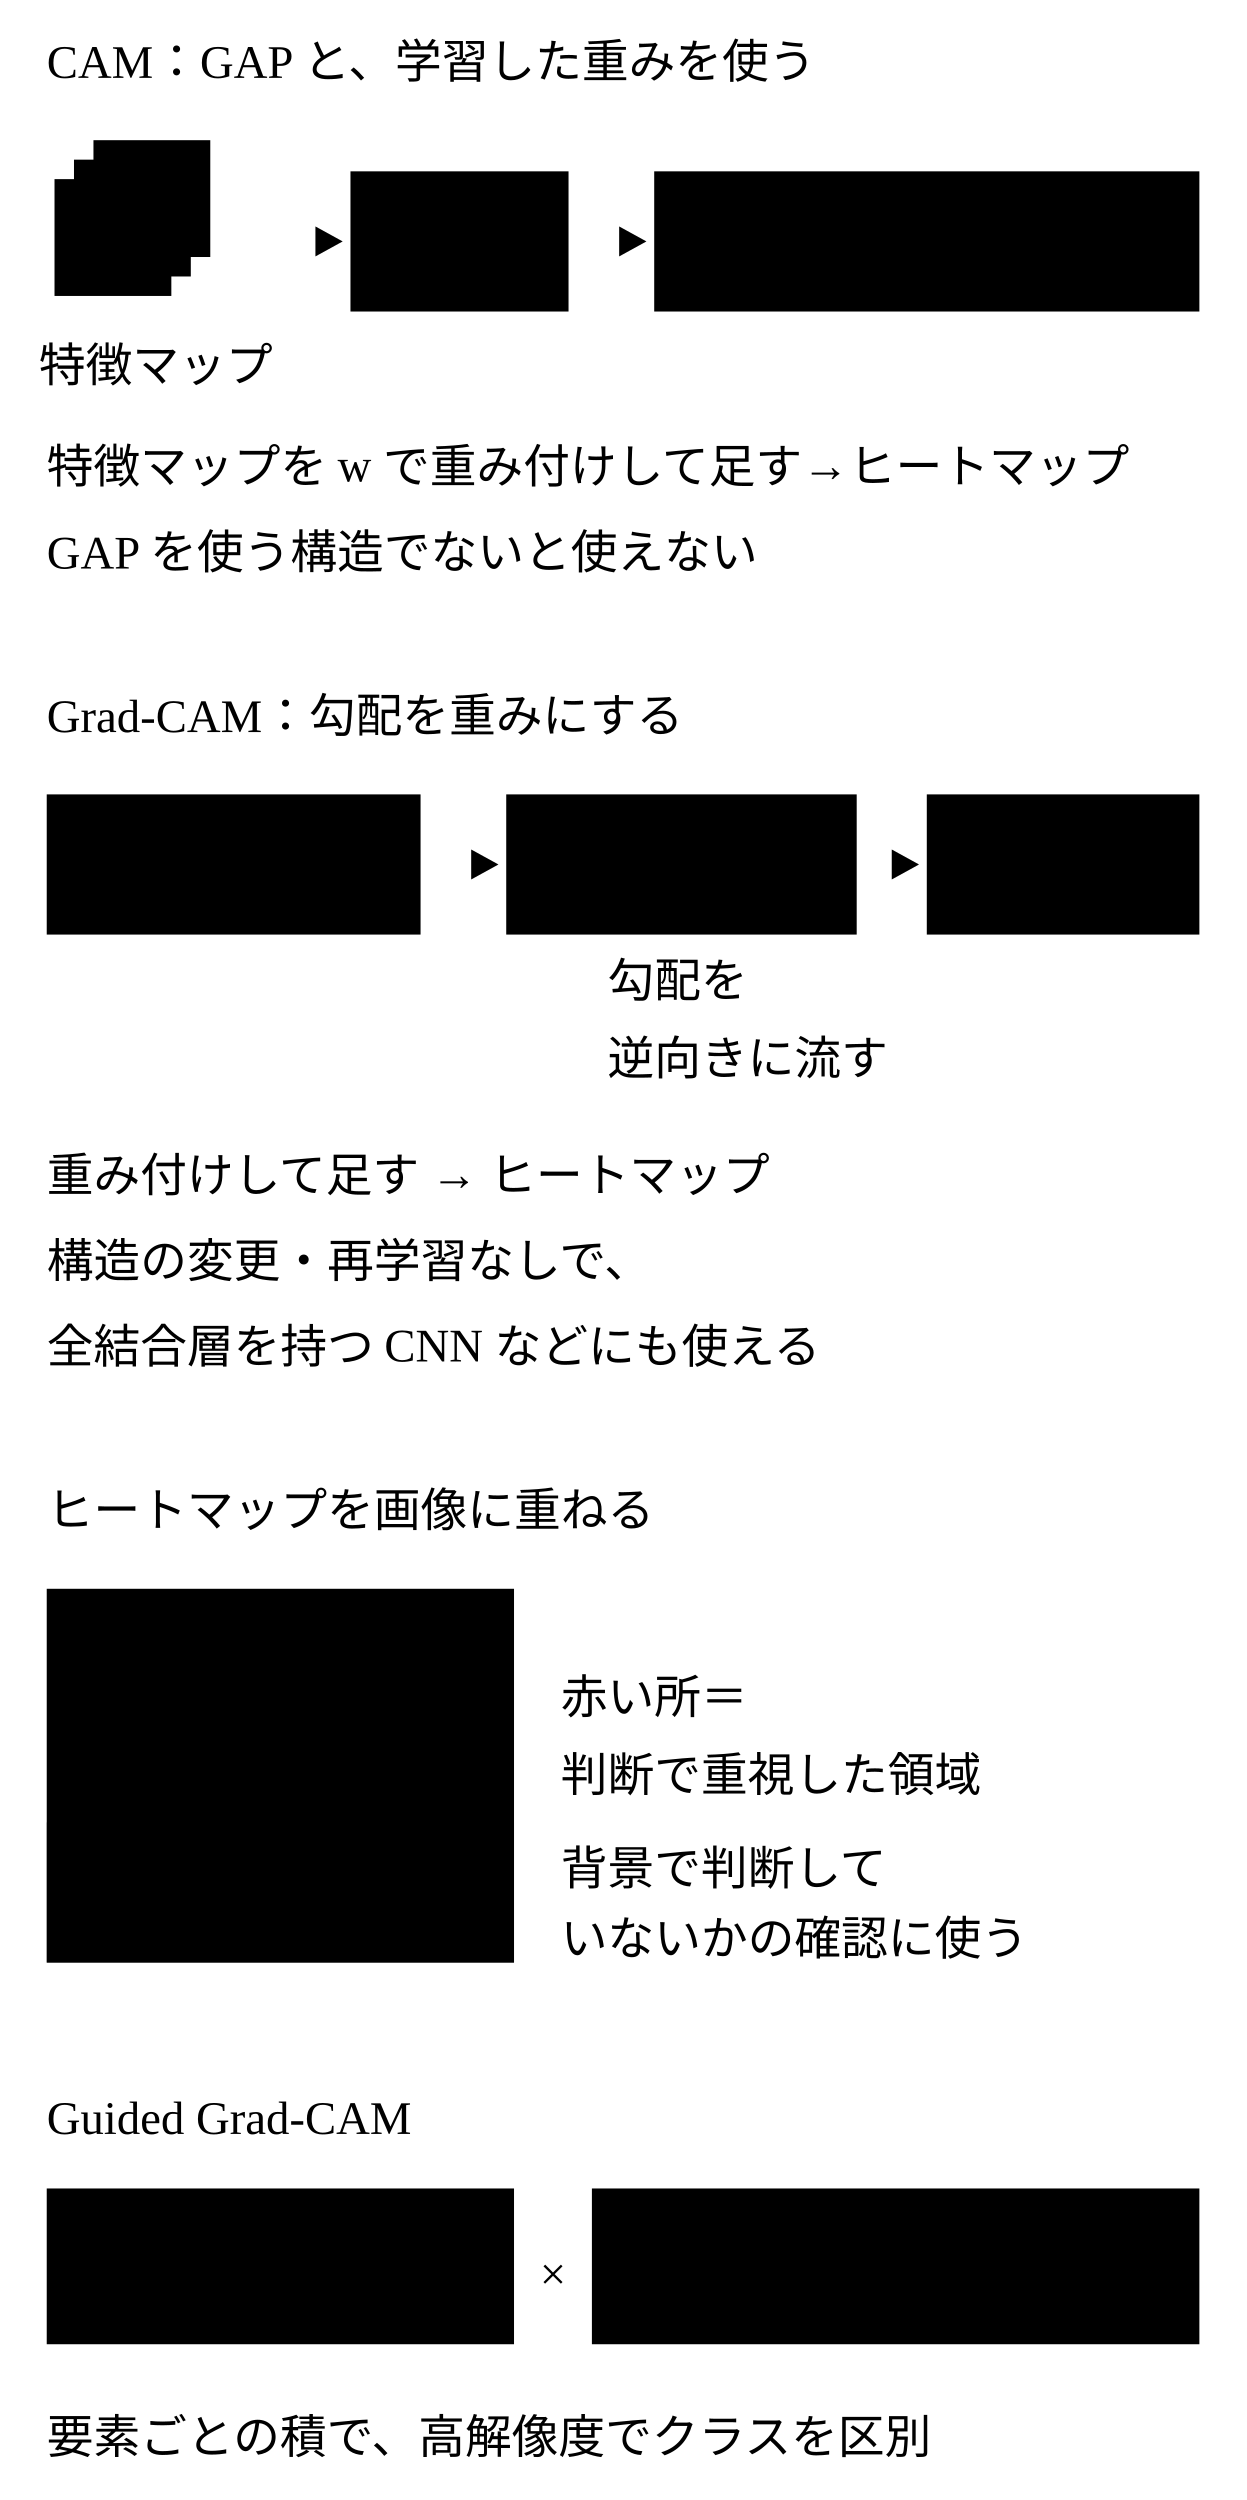
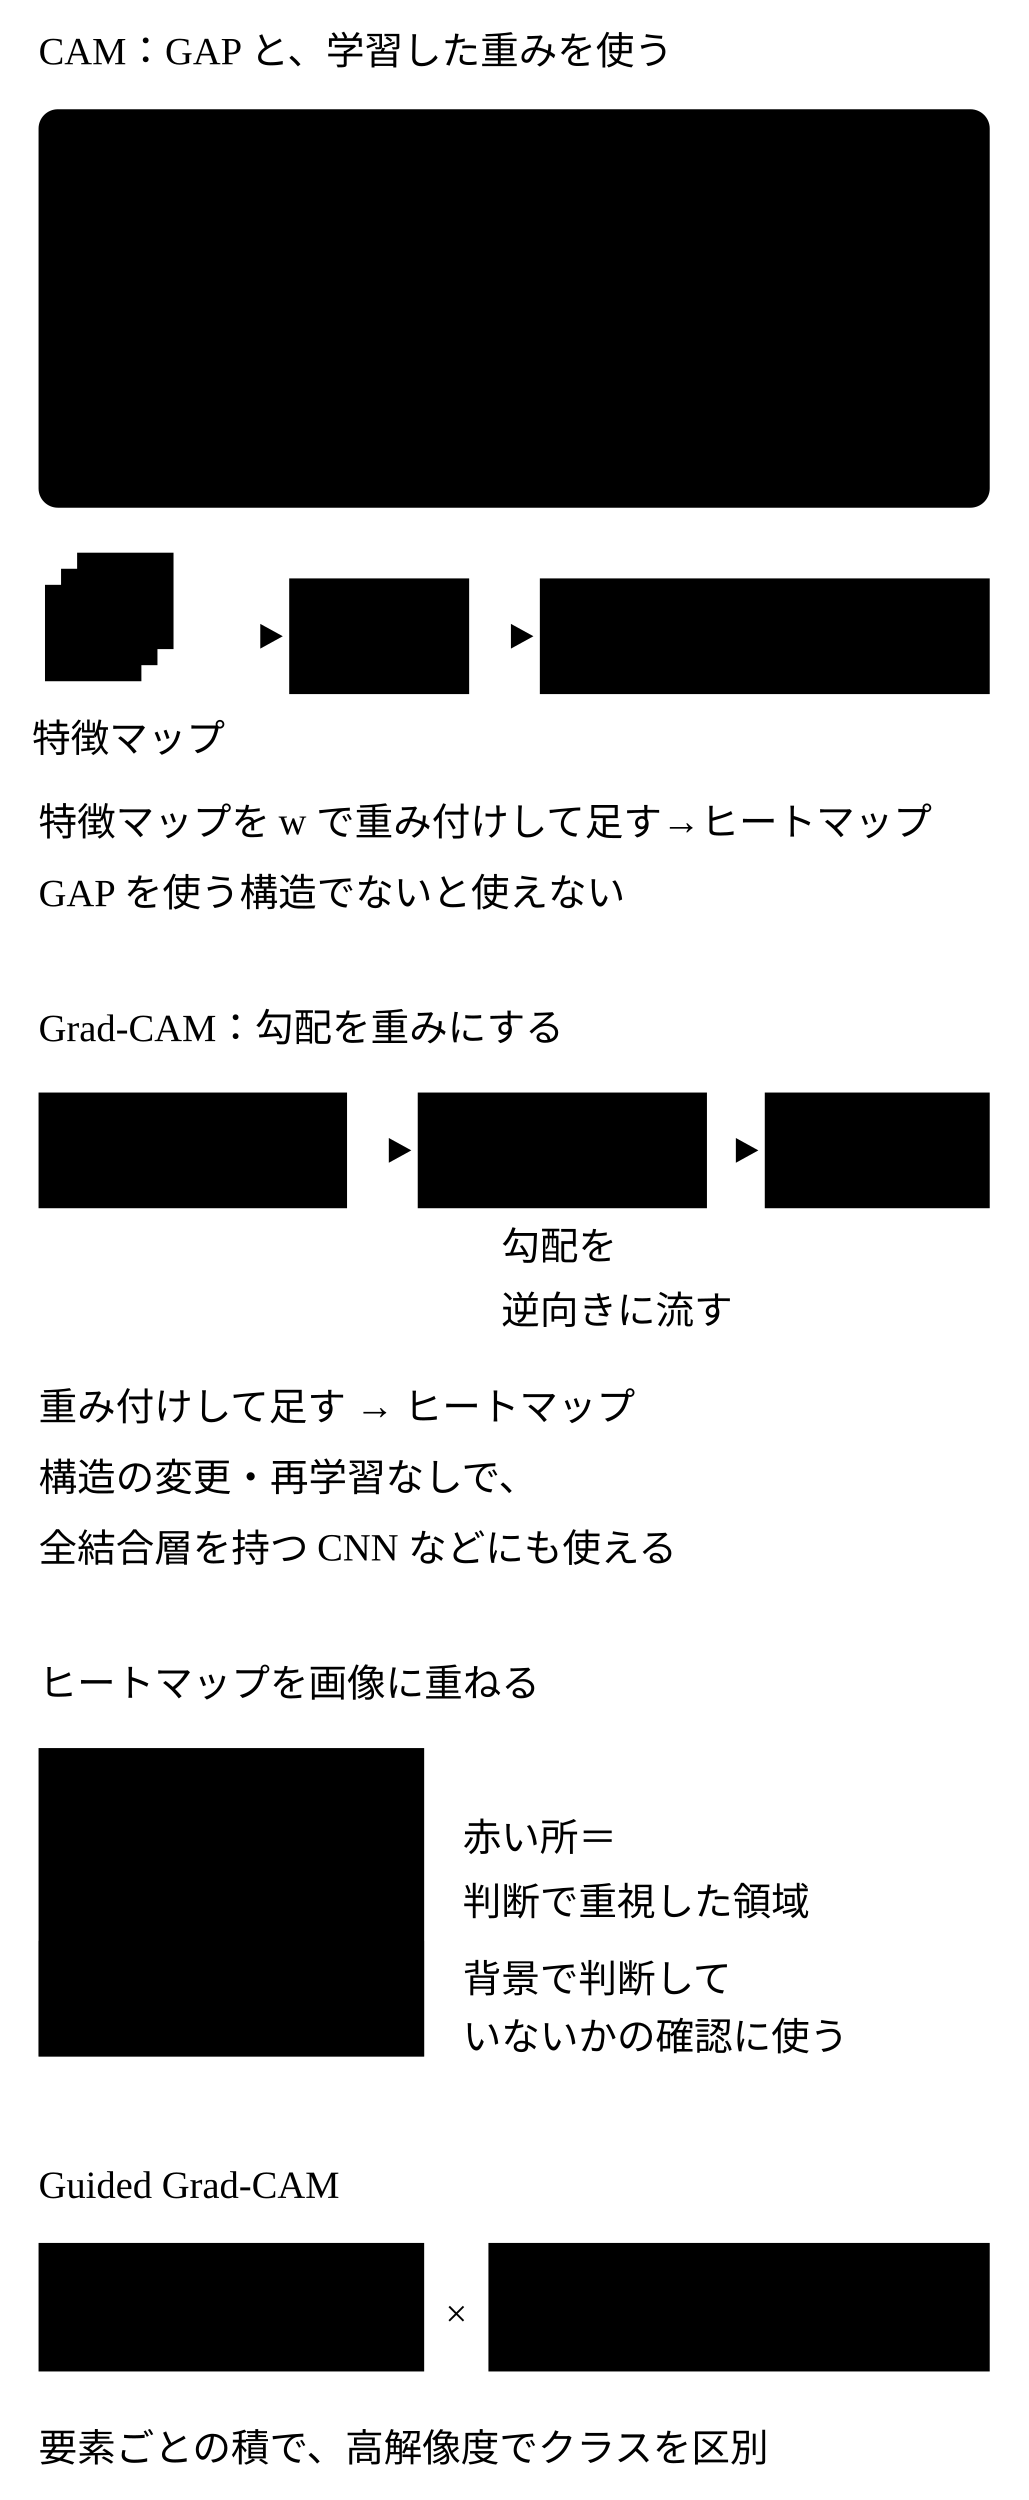
- <svg xmlns="http://www.w3.org/2000/svg" viewBox="0 0 320 642" role="img" aria-labelledby="fig-g-cam-gradcam-t fig-g-cam-gradcam-d">
+ <svg xmlns="http://www.w3.org/2000/svg" viewBox="0 0 320 778" role="img" aria-labelledby="fig-g-cam-gradcam-t fig-g-cam-gradcam-d">
  <text x="12" y="20" class="tb">CAM：GAP と、学習した重みを使う</text>
-   <rect x="24" y="36" width="30" height="30" class="fs sa" stroke-width="1.5" />
-   <rect x="19" y="41" width="30" height="30" class="fs sa" stroke-width="1.5" />
-   <rect x="14" y="46" width="30" height="30" class="fas sa" stroke-width="1.5" />
-   <text x="40" y="98" class="tm" text-anchor="middle">特徴マップ</text>
-   <line x1="68" y1="62" x2="88" y2="62" class="l w2" />
-   <polyline points="81,65.85 88,62 81,58.15" class="l w2" />
-   <rect x="90" y="44" width="56" height="36" class="fs sb" stroke-width="1.5" />
-   <text x="118" y="66.5" class="tb" text-anchor="middle">GAP</text>
-   <line x1="146" y1="62" x2="166" y2="62" class="l w2" />
-   <polyline points="159,65.85 166,62 159,58.15" class="l w2" />
-   <rect x="168" y="44" width="140" height="36" class="fas sa" stroke-width="1.5" />
-   <text x="238" y="57.5" text-anchor="middle">クラスごとの重み w</text>
-   <text x="238" y="75.5" text-anchor="middle">（学習した重み）</text>
-   <text x="12" y="124">特徴マップを w で重み付けして足す→ヒートマップ</text>
-   <text x="12" y="146" class="tb tng">GAP を使う構造でないと使えない</text>
-   <line x1="12" y1="164" x2="308" y2="164" class="l sb w1" />
-   <text x="12" y="188" class="tb">Grad-CAM：勾配を重みにする</text>
-   <rect x="12" y="204" width="96" height="36" class="fs sb" stroke-width="1.5" />
-   <text x="60" y="217.5" text-anchor="middle">対象クラスの</text>
-   <text x="60" y="235.5" text-anchor="middle">予測値</text>
-   <line x1="108" y1="222" x2="128" y2="222" class="l sng w2" />
-   <polyline points="121,225.85 128,222 121,218.15" class="l sng w2" />
-   <rect x="130" y="204" width="90" height="36" class="fas sa" stroke-width="1.5" />
-   <text x="175" y="217.5" text-anchor="middle">最後の</text>
-   <text x="175" y="235.5" text-anchor="middle">畳み込み層</text>
-   <text x="156" y="256" class="tb tng">勾配を</text>
-   <text x="156" y="276" class="tb tng">逆向きに流す</text>
-   <line x1="220" y1="222" x2="236" y2="222" class="l w2" />
-   <polyline points="229,225.85 236,222 229,218.15" class="l w2" />
-   <rect x="238" y="204" width="70" height="36" class="fok sok" stroke-width="1.5" />
-   <text x="273" y="217.5" text-anchor="middle">勾配で</text>
-   <text x="273" y="235.5" text-anchor="middle">重み付け</text>
-   <text x="12" y="306">重み付けして足す → ヒートマップ</text>
-   <text x="12" y="328" class="tb tok">構造の変更・再学習なしで、</text>
-   <text x="12" y="350" class="tb tok">全結合層を持つ CNN などにも使える</text>
-   <line x1="12" y1="368" x2="308" y2="368" class="l sb w1" />
-   <text x="12" y="392" class="tb">ヒートマップを画像に重ねる</text>
-   <rect x="12" y="408" width="120" height="96" class="fs sb" stroke-width="1.5" />
-   <rect x="12" y="468" width="120" height="36" class="fm sb" stroke-width="1" fill-opacity="0.4" />
-   <rect x="24" y="448" width="28" height="20" class="fs sm" stroke-width="1.5" />
-   <circle cx="98" cy="452" r="12" class="fs sm" />
-   <circle cx="98" cy="452" r="24" class="fng sng" />
-   <circle cx="98" cy="452" r="12" class="fng sng" />
-   <text x="144" y="440" class="tb tng">赤い所＝</text>
-   <text x="144" y="460">判断で重視した領域</text>
-   <text x="144" y="484" class="tm">背景で判断して</text>
-   <text x="144" y="502" class="tm">いないかの確認に使う</text>
-   <line x1="12" y1="524" x2="308" y2="524" class="l sb w1" />
-   <text x="12" y="548" class="tb">Guided Grad-CAM</text>
-   <rect x="12" y="562" width="120" height="40" class="fas sa" stroke-width="1.5" />
-   <text x="72" y="577.5" text-anchor="middle">Grad-CAM</text>
-   <text x="72" y="595.5" text-anchor="middle">粗い・クラスを区別</text>
-   <text x="142" y="588" class="tb" text-anchor="middle">×</text>
-   <rect x="152" y="562" width="156" height="40" class="fs sb" stroke-width="1.5" />
-   <text x="230" y="577.5" text-anchor="middle">Guided Backprop</text>
-   <text x="230" y="595.5" text-anchor="middle">細かい・クラスは区別せず</text>
-   <text x="12" y="630" class="tb">要素ごとの積で、高解像度でクラスを区別</text>
+   <rect x="12" y="34" width="296" height="124" class="fs sb" stroke-width="1" rx="6" />
+   <text x="22" y="57" class="tb">言葉：特徴マップ・重み・勾配</text>
+   <text x="22" y="75">特徴マップ：フィルタで画像をなぞった</text>
+   <text x="22" y="93">　結果の表（どこに模様があるかの地図）</text>
+   <text x="22" y="111">重み：掛ける数。大きいほど重く見る</text>
+   <text x="22" y="129">勾配：特徴マップを少し変えたとき、</text>
+   <text x="22" y="147">　予測値がどれだけ変わるか（坂の傾き）</text>
+   <g transform="translate(0,136)">
+     <rect x="24" y="36" width="30" height="30" class="fs sa" stroke-width="1.5" />
+     <rect x="19" y="41" width="30" height="30" class="fs sa" stroke-width="1.5" />
+     <rect x="14" y="46" width="30" height="30" class="fas sa" stroke-width="1.5" />
+     <text x="40" y="98" class="tm" text-anchor="middle">特徴マップ</text>
+     <line x1="68" y1="62" x2="88" y2="62" class="l w2" />
+     <polyline points="81,65.85 88,62 81,58.15" class="l w2" />
+     <rect x="90" y="44" width="56" height="36" class="fs sb" stroke-width="1.5" />
+     <text x="118" y="66.5" class="tb" text-anchor="middle">GAP</text>
+     <line x1="146" y1="62" x2="166" y2="62" class="l w2" />
+     <polyline points="159,65.85 166,62 159,58.15" class="l w2" />
+     <rect x="168" y="44" width="140" height="36" class="fas sa" stroke-width="1.5" />
+     <text x="238" y="57.5" text-anchor="middle">クラスごとの重み w</text>
+     <text x="238" y="75.5" text-anchor="middle">（学習した重み）</text>
+     <text x="12" y="124">特徴マップを w で重み付けして足す→ヒートマップ</text>
+     <text x="12" y="146" class="tb tng">GAP を使う構造でないと使えない</text>
+     <line x1="12" y1="164" x2="308" y2="164" class="l sb w1" />
+     <text x="12" y="188" class="tb">Grad-CAM：勾配を重みにする</text>
+     <rect x="12" y="204" width="96" height="36" class="fs sb" stroke-width="1.5" />
+     <text x="60" y="217.5" text-anchor="middle">対象クラスの</text>
+     <text x="60" y="235.5" text-anchor="middle">予測値</text>
+     <line x1="108" y1="222" x2="128" y2="222" class="l sng w2" />
+     <polyline points="121,225.85 128,222 121,218.15" class="l sng w2" />
+     <rect x="130" y="204" width="90" height="36" class="fas sa" stroke-width="1.5" />
+     <text x="175" y="217.5" text-anchor="middle">最後の</text>
+     <text x="175" y="235.5" text-anchor="middle">畳み込み層</text>
+     <text x="156" y="256" class="tb tng">勾配を</text>
+     <text x="156" y="276" class="tb tng">逆向きに流す</text>
+     <line x1="220" y1="222" x2="236" y2="222" class="l w2" />
+     <polyline points="229,225.85 236,222 229,218.15" class="l w2" />
+     <rect x="238" y="204" width="70" height="36" class="fok sok" stroke-width="1.5" />
+     <text x="273" y="217.5" text-anchor="middle">勾配で</text>
+     <text x="273" y="235.5" text-anchor="middle">重み付け</text>
+     <text x="12" y="306">重み付けして足す → ヒートマップ</text>
+     <text x="12" y="328" class="tb tok">構造の変更・再学習なしで、</text>
+     <text x="12" y="350" class="tb tok">全結合層を持つ CNN などにも使える</text>
+     <line x1="12" y1="368" x2="308" y2="368" class="l sb w1" />
+     <text x="12" y="392" class="tb">ヒートマップを画像に重ねる</text>
+     <rect x="12" y="408" width="120" height="96" class="fs sb" stroke-width="1.5" />
+     <rect x="12" y="468" width="120" height="36" class="fm sb" stroke-width="1" fill-opacity="0.4" />
+     <rect x="24" y="448" width="28" height="20" class="fs sm" stroke-width="1.5" />
+     <circle cx="98" cy="452" r="12" class="fs sm" />
+     <circle cx="98" cy="452" r="24" class="fng sng" />
+     <circle cx="98" cy="452" r="12" class="fng sng" />
+     <text x="144" y="440" class="tb tng">赤い所＝</text>
+     <text x="144" y="460">判断で重視した領域</text>
+     <text x="144" y="484" class="tm">背景で判断して</text>
+     <text x="144" y="502" class="tm">いないかの確認に使う</text>
+     <line x1="12" y1="524" x2="308" y2="524" class="l sb w1" />
+     <text x="12" y="548" class="tb">Guided Grad-CAM</text>
+     <rect x="12" y="562" width="120" height="40" class="fas sa" stroke-width="1.5" />
+     <text x="72" y="577.5" text-anchor="middle">Grad-CAM</text>
+     <text x="72" y="595.5" text-anchor="middle">粗い・クラスを区別</text>
+     <text x="142" y="588" class="tb" text-anchor="middle">×</text>
+     <rect x="152" y="562" width="156" height="40" class="fs sb" stroke-width="1.5" />
+     <text x="230" y="577.5" text-anchor="middle">Guided Backprop</text>
+     <text x="230" y="595.5" text-anchor="middle">細かい・クラスは区別せず</text>
+     <text x="12" y="630" class="tb">要素ごとの積で、高解像度でクラスを区別</text>
+   </g>
</svg>
